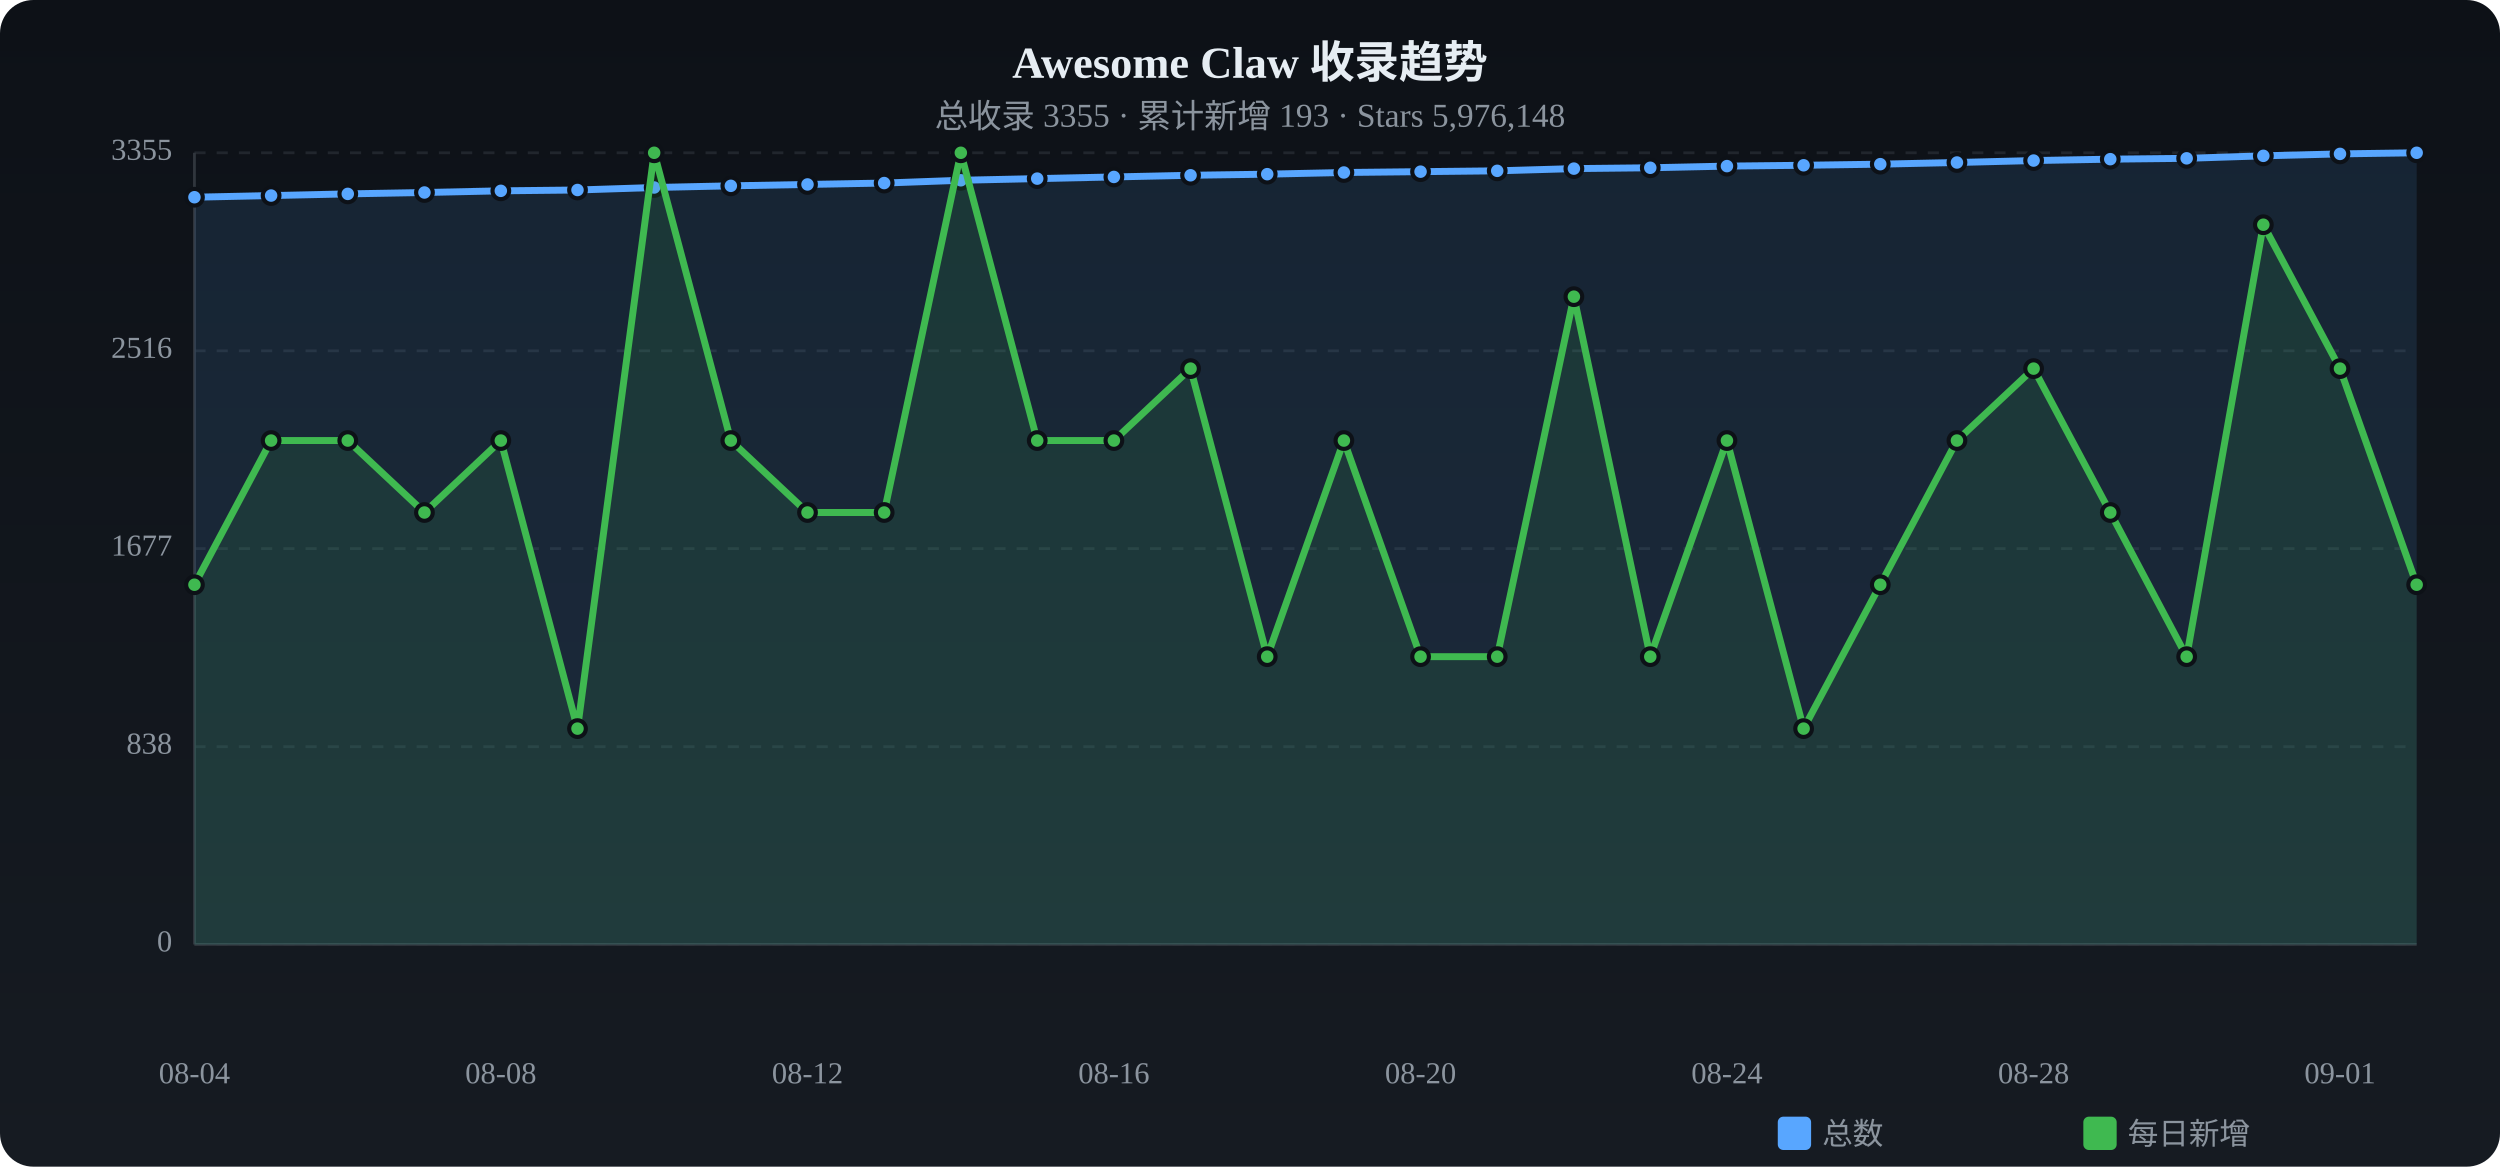
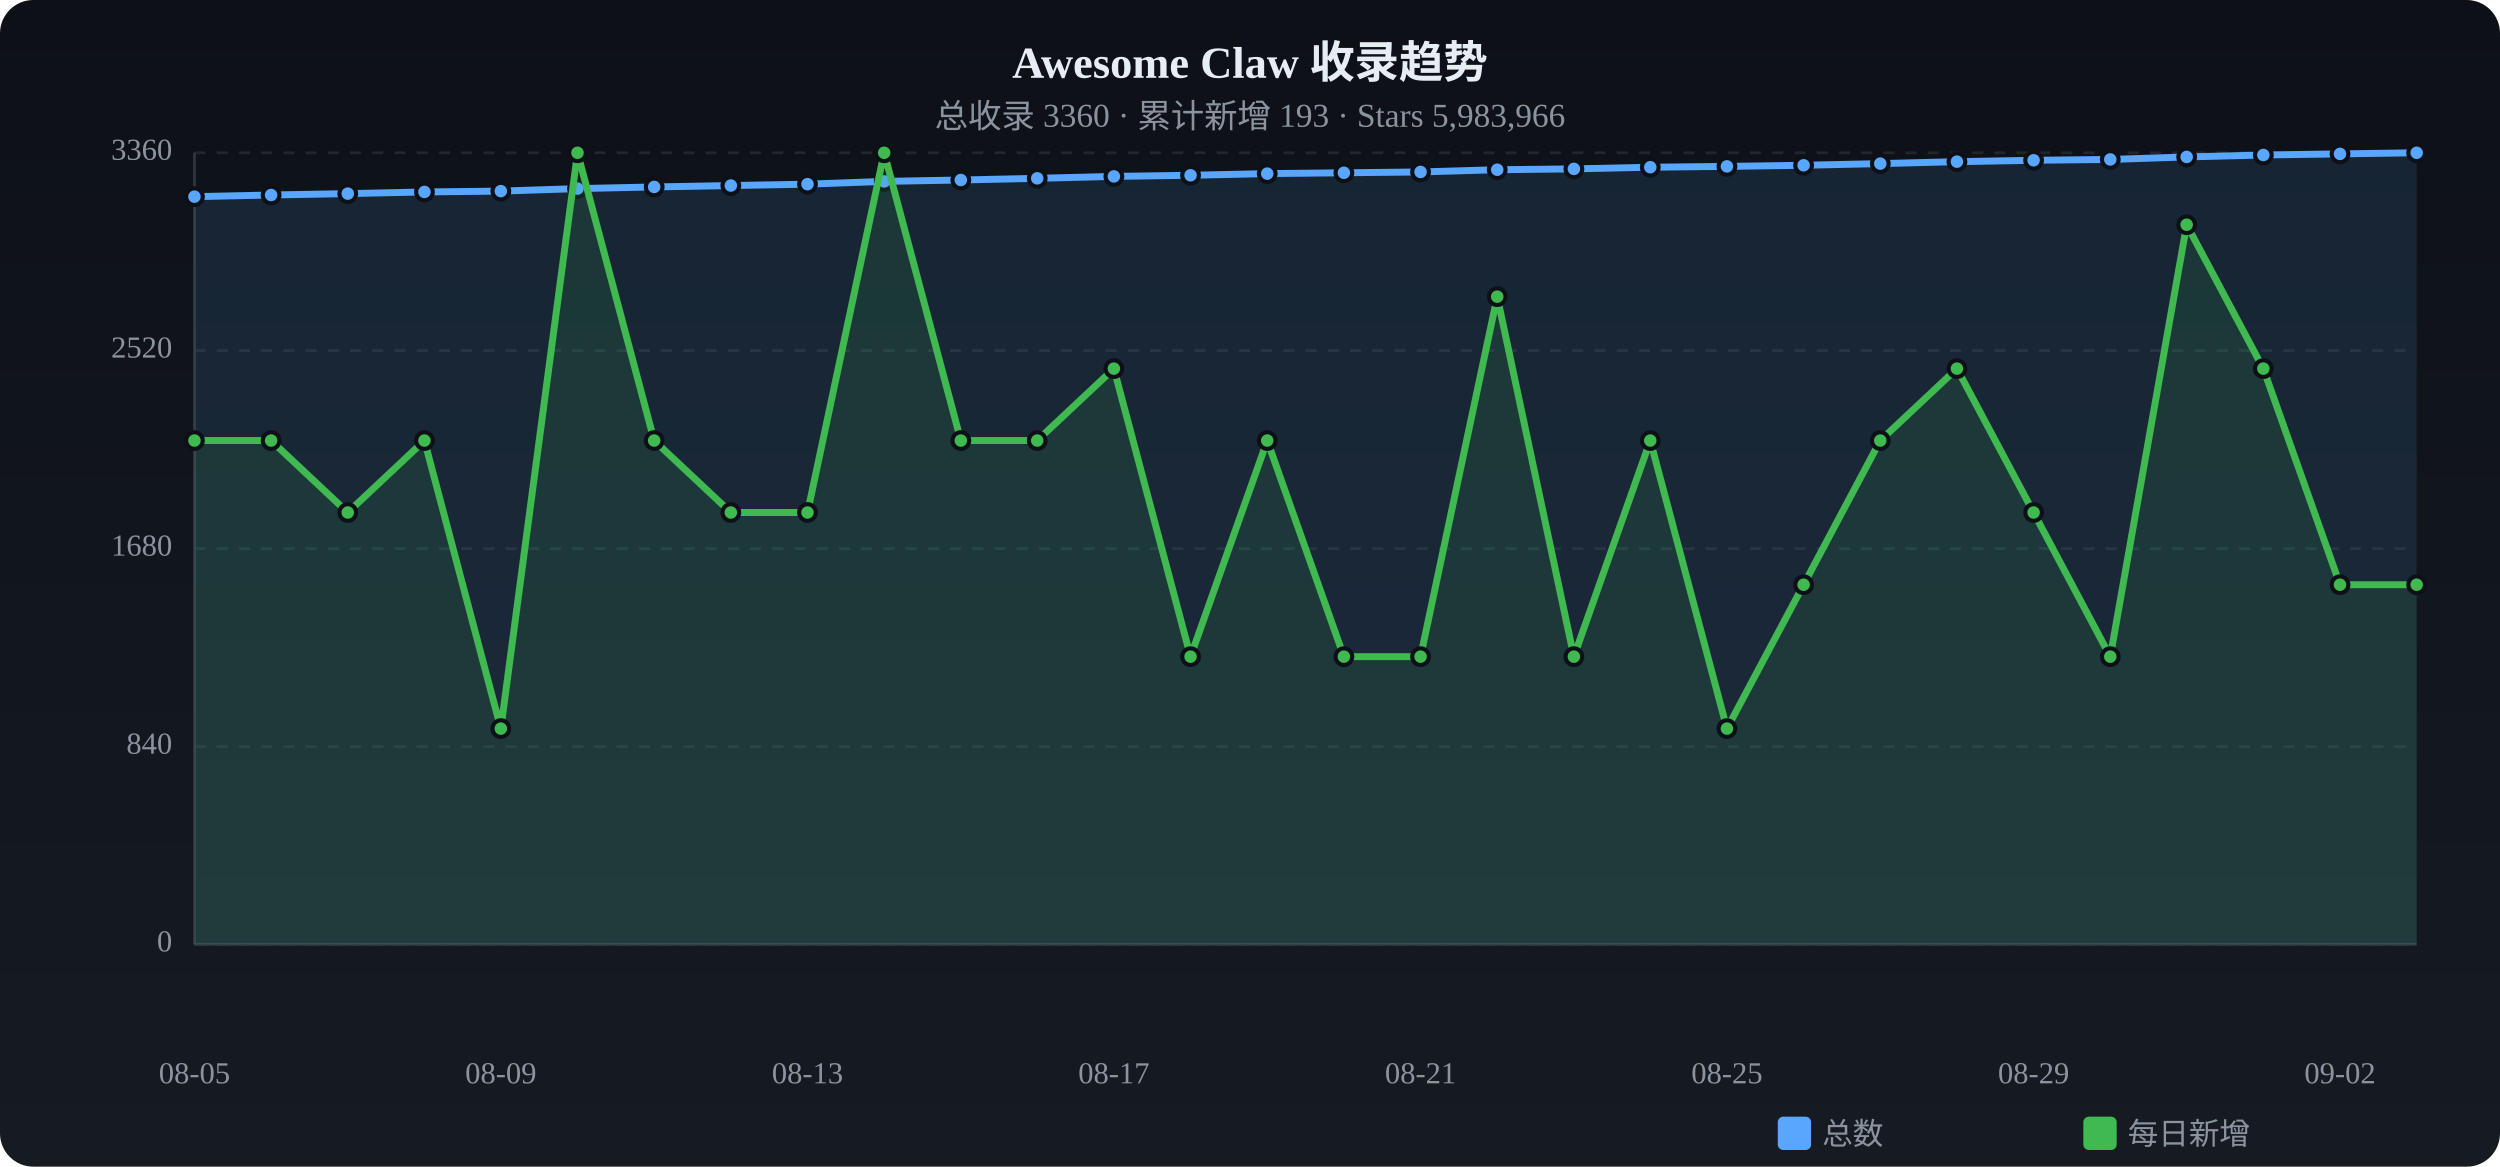
<svg xmlns="http://www.w3.org/2000/svg" viewBox="0 0 900 420" width="900" height="420">
  <defs>
    <linearGradient id="tbg" x1="0%" y1="0%" x2="0%" y2="100%">
      <stop offset="0%" stop-color="#0d1117" />
      <stop offset="100%" stop-color="#161b22" />
    </linearGradient>
  </defs>
  <rect width="900" height="420" rx="12" fill="url(#tbg)" />
  <text x="450.0" y="28" text-anchor="middle" fill="#e6edf3" font-size="16" font-weight="bold">Awesome Claw 收录趋势</text>
-   <text x="450.0" y="46" text-anchor="middle" fill="#8b949e" font-size="12">总收录 3355 · 累计新增 193 · Stars 5,976,148</text>
+   <text x="450.0" y="46" text-anchor="middle" fill="#8b949e" font-size="12">总收录 3360 · 累计新增 193 · Stars 5,983,966</text>
  <text x="62" y="340.0" text-anchor="end" fill="#8b949e" font-size="11" dominant-baseline="middle">0</text>
  <line x1="70" y1="340.0" x2="870" y2="340.0" stroke="#21262d" stroke-dasharray="4 4" />
-   <text x="62" y="268.8" text-anchor="end" fill="#8b949e" font-size="11" dominant-baseline="middle">838</text>
+   <text x="62" y="268.8" text-anchor="end" fill="#8b949e" font-size="11" dominant-baseline="middle">840</text>
  <line x1="70" y1="268.8" x2="870" y2="268.8" stroke="#21262d" stroke-dasharray="4 4" />
-   <text x="62" y="197.5" text-anchor="end" fill="#8b949e" font-size="11" dominant-baseline="middle">1677</text>
+   <text x="62" y="197.5" text-anchor="end" fill="#8b949e" font-size="11" dominant-baseline="middle">1680</text>
  <line x1="70" y1="197.5" x2="870" y2="197.5" stroke="#21262d" stroke-dasharray="4 4" />
-   <text x="62" y="126.3" text-anchor="end" fill="#8b949e" font-size="11" dominant-baseline="middle">2516</text>
-   <line x1="70" y1="126.3" x2="870" y2="126.3" stroke="#21262d" stroke-dasharray="4 4" />
-   <text x="62" y="55.0" text-anchor="end" fill="#8b949e" font-size="11" dominant-baseline="middle">3355</text>
+   <text x="62" y="126.2" text-anchor="end" fill="#8b949e" font-size="11" dominant-baseline="middle">2520</text>
+   <line x1="70" y1="126.2" x2="870" y2="126.2" stroke="#21262d" stroke-dasharray="4 4" />
+   <text x="62" y="55.0" text-anchor="end" fill="#8b949e" font-size="11" dominant-baseline="middle">3360</text>
  <line x1="70" y1="55.0" x2="870" y2="55.0" stroke="#21262d" stroke-dasharray="4 4" />
  <line x1="70" y1="55" x2="70" y2="340" stroke="#30363d" />
  <line x1="70" y1="340" x2="870" y2="340" stroke="#30363d" />
-   <path d="M70.0,71.0 L97.6,70.4 L125.2,69.8 L152.8,69.3 L180.3,68.7 L207.9,68.4 L235.5,67.5 L263.1,66.9 L290.7,66.4 L318.3,65.9 L345.9,64.9 L373.4,64.3 L401.0,63.7 L428.6,63.1 L456.2,62.7 L483.8,62.1 L511.4,61.8 L539.0,61.5 L566.6,60.7 L594.1,60.4 L621.7,59.8 L649.3,59.5 L676.9,59.1 L704.5,58.5 L732.1,57.8 L759.7,57.3 L787.2,57.0 L814.8,56.1 L842.4,55.4 L870.0,55.0 L870.0,340 L70.0,340 Z" fill="#58a6ff" opacity="0.12" />
-   <polyline points="70.0,71.0 97.6,70.4 125.2,69.8 152.8,69.3 180.3,68.7 207.9,68.4 235.5,67.5 263.1,66.9 290.7,66.4 318.3,65.9 345.9,64.9 373.4,64.3 401.0,63.7 428.6,63.1 456.2,62.7 483.8,62.1 511.4,61.8 539.0,61.5 566.6,60.7 594.1,60.4 621.7,59.8 649.3,59.5 676.9,59.1 704.5,58.5 732.1,57.8 759.7,57.3 787.2,57.0 814.8,56.1 842.4,55.4 870.0,55.0" fill="none" stroke="#58a6ff" stroke-width="2.5" stroke-linecap="round" stroke-linejoin="round" />
-   <circle cx="70.0" cy="71.0" r="3" fill="#58a6ff" stroke="#0d1117" stroke-width="1.5" />
-   <circle cx="97.6" cy="70.4" r="3" fill="#58a6ff" stroke="#0d1117" stroke-width="1.5" />
-   <circle cx="125.2" cy="69.8" r="3" fill="#58a6ff" stroke="#0d1117" stroke-width="1.5" />
-   <circle cx="152.8" cy="69.3" r="3" fill="#58a6ff" stroke="#0d1117" stroke-width="1.5" />
-   <circle cx="180.3" cy="68.7" r="3" fill="#58a6ff" stroke="#0d1117" stroke-width="1.5" />
-   <circle cx="207.9" cy="68.4" r="3" fill="#58a6ff" stroke="#0d1117" stroke-width="1.5" />
-   <circle cx="235.5" cy="67.5" r="3" fill="#58a6ff" stroke="#0d1117" stroke-width="1.5" />
-   <circle cx="263.1" cy="66.9" r="3" fill="#58a6ff" stroke="#0d1117" stroke-width="1.5" />
-   <circle cx="290.7" cy="66.4" r="3" fill="#58a6ff" stroke="#0d1117" stroke-width="1.5" />
-   <circle cx="318.3" cy="65.9" r="3" fill="#58a6ff" stroke="#0d1117" stroke-width="1.5" />
-   <circle cx="345.9" cy="64.9" r="3" fill="#58a6ff" stroke="#0d1117" stroke-width="1.5" />
-   <circle cx="373.4" cy="64.3" r="3" fill="#58a6ff" stroke="#0d1117" stroke-width="1.5" />
-   <circle cx="401.0" cy="63.7" r="3" fill="#58a6ff" stroke="#0d1117" stroke-width="1.5" />
+   <path d="M70.0,70.8 L97.6,70.2 L125.2,69.7 L152.8,69.1 L180.3,68.8 L207.9,67.9 L235.5,67.3 L263.1,66.8 L290.7,66.3 L318.3,65.3 L345.9,64.8 L373.4,64.2 L401.0,63.5 L428.6,63.1 L456.2,62.5 L483.8,62.2 L511.4,61.9 L539.0,61.1 L566.6,60.8 L594.1,60.2 L621.7,59.9 L649.3,59.5 L676.9,58.9 L704.5,58.2 L732.1,57.7 L759.7,57.4 L787.2,56.5 L814.8,55.8 L842.4,55.4 L870.0,55.0 L870.0,340 L70.0,340 Z" fill="#58a6ff" opacity="0.12" />
+   <polyline points="70.0,70.8 97.6,70.2 125.2,69.7 152.8,69.1 180.3,68.8 207.9,67.9 235.5,67.3 263.1,66.8 290.7,66.3 318.3,65.3 345.9,64.8 373.4,64.2 401.0,63.5 428.6,63.1 456.2,62.5 483.8,62.2 511.4,61.9 539.0,61.1 566.6,60.8 594.1,60.2 621.7,59.9 649.3,59.5 676.9,58.9 704.5,58.2 732.1,57.7 759.7,57.4 787.2,56.5 814.8,55.8 842.4,55.4 870.0,55.0" fill="none" stroke="#58a6ff" stroke-width="2.5" stroke-linecap="round" stroke-linejoin="round" />
+   <circle cx="70.0" cy="70.8" r="3" fill="#58a6ff" stroke="#0d1117" stroke-width="1.5" />
+   <circle cx="97.6" cy="70.2" r="3" fill="#58a6ff" stroke="#0d1117" stroke-width="1.5" />
+   <circle cx="125.2" cy="69.7" r="3" fill="#58a6ff" stroke="#0d1117" stroke-width="1.5" />
+   <circle cx="152.8" cy="69.1" r="3" fill="#58a6ff" stroke="#0d1117" stroke-width="1.5" />
+   <circle cx="180.3" cy="68.8" r="3" fill="#58a6ff" stroke="#0d1117" stroke-width="1.5" />
+   <circle cx="207.9" cy="67.9" r="3" fill="#58a6ff" stroke="#0d1117" stroke-width="1.5" />
+   <circle cx="235.5" cy="67.3" r="3" fill="#58a6ff" stroke="#0d1117" stroke-width="1.5" />
+   <circle cx="263.1" cy="66.8" r="3" fill="#58a6ff" stroke="#0d1117" stroke-width="1.5" />
+   <circle cx="290.7" cy="66.3" r="3" fill="#58a6ff" stroke="#0d1117" stroke-width="1.5" />
+   <circle cx="318.3" cy="65.3" r="3" fill="#58a6ff" stroke="#0d1117" stroke-width="1.5" />
+   <circle cx="345.9" cy="64.8" r="3" fill="#58a6ff" stroke="#0d1117" stroke-width="1.5" />
+   <circle cx="373.4" cy="64.2" r="3" fill="#58a6ff" stroke="#0d1117" stroke-width="1.5" />
+   <circle cx="401.0" cy="63.5" r="3" fill="#58a6ff" stroke="#0d1117" stroke-width="1.5" />
  <circle cx="428.6" cy="63.1" r="3" fill="#58a6ff" stroke="#0d1117" stroke-width="1.5" />
-   <circle cx="456.2" cy="62.7" r="3" fill="#58a6ff" stroke="#0d1117" stroke-width="1.5" />
-   <circle cx="483.8" cy="62.1" r="3" fill="#58a6ff" stroke="#0d1117" stroke-width="1.5" />
-   <circle cx="511.4" cy="61.8" r="3" fill="#58a6ff" stroke="#0d1117" stroke-width="1.5" />
-   <circle cx="539.0" cy="61.5" r="3" fill="#58a6ff" stroke="#0d1117" stroke-width="1.5" />
-   <circle cx="566.6" cy="60.7" r="3" fill="#58a6ff" stroke="#0d1117" stroke-width="1.5" />
-   <circle cx="594.1" cy="60.4" r="3" fill="#58a6ff" stroke="#0d1117" stroke-width="1.5" />
-   <circle cx="621.7" cy="59.8" r="3" fill="#58a6ff" stroke="#0d1117" stroke-width="1.5" />
+   <circle cx="456.2" cy="62.5" r="3" fill="#58a6ff" stroke="#0d1117" stroke-width="1.5" />
+   <circle cx="483.8" cy="62.2" r="3" fill="#58a6ff" stroke="#0d1117" stroke-width="1.5" />
+   <circle cx="511.4" cy="61.9" r="3" fill="#58a6ff" stroke="#0d1117" stroke-width="1.5" />
+   <circle cx="539.0" cy="61.1" r="3" fill="#58a6ff" stroke="#0d1117" stroke-width="1.5" />
+   <circle cx="566.6" cy="60.8" r="3" fill="#58a6ff" stroke="#0d1117" stroke-width="1.5" />
+   <circle cx="594.1" cy="60.2" r="3" fill="#58a6ff" stroke="#0d1117" stroke-width="1.5" />
+   <circle cx="621.7" cy="59.9" r="3" fill="#58a6ff" stroke="#0d1117" stroke-width="1.5" />
  <circle cx="649.3" cy="59.5" r="3" fill="#58a6ff" stroke="#0d1117" stroke-width="1.5" />
-   <circle cx="676.9" cy="59.1" r="3" fill="#58a6ff" stroke="#0d1117" stroke-width="1.5" />
-   <circle cx="704.5" cy="58.5" r="3" fill="#58a6ff" stroke="#0d1117" stroke-width="1.5" />
-   <circle cx="732.1" cy="57.8" r="3" fill="#58a6ff" stroke="#0d1117" stroke-width="1.5" />
-   <circle cx="759.7" cy="57.3" r="3" fill="#58a6ff" stroke="#0d1117" stroke-width="1.5" />
-   <circle cx="787.2" cy="57.0" r="3" fill="#58a6ff" stroke="#0d1117" stroke-width="1.5" />
-   <circle cx="814.8" cy="56.1" r="3" fill="#58a6ff" stroke="#0d1117" stroke-width="1.5" />
+   <circle cx="676.9" cy="58.9" r="3" fill="#58a6ff" stroke="#0d1117" stroke-width="1.5" />
+   <circle cx="704.5" cy="58.2" r="3" fill="#58a6ff" stroke="#0d1117" stroke-width="1.5" />
+   <circle cx="732.1" cy="57.7" r="3" fill="#58a6ff" stroke="#0d1117" stroke-width="1.5" />
+   <circle cx="759.7" cy="57.4" r="3" fill="#58a6ff" stroke="#0d1117" stroke-width="1.5" />
+   <circle cx="787.2" cy="56.5" r="3" fill="#58a6ff" stroke="#0d1117" stroke-width="1.5" />
+   <circle cx="814.8" cy="55.8" r="3" fill="#58a6ff" stroke="#0d1117" stroke-width="1.5" />
  <circle cx="842.4" cy="55.4" r="3" fill="#58a6ff" stroke="#0d1117" stroke-width="1.5" />
  <circle cx="870.0" cy="55.0" r="3" fill="#58a6ff" stroke="#0d1117" stroke-width="1.5" />
-   <path d="M70.0,210.5 L97.6,158.6 L125.2,158.6 L152.8,184.5 L180.3,158.6 L207.9,262.3 L235.5,55.0 L263.1,158.6 L290.7,184.5 L318.3,184.5 L345.9,55.0 L373.4,158.6 L401.0,158.6 L428.6,132.7 L456.2,236.4 L483.8,158.6 L511.4,236.4 L539.0,236.4 L566.6,106.8 L594.1,236.4 L621.7,158.6 L649.3,262.3 L676.9,210.5 L704.5,158.6 L732.1,132.7 L759.7,184.5 L787.2,236.4 L814.8,80.9 L842.4,132.7 L870.0,210.5 L870.0,340 L70.0,340 Z" fill="#3fb950" opacity="0.12" />
-   <polyline points="70.0,210.5 97.6,158.6 125.2,158.6 152.8,184.5 180.3,158.6 207.9,262.3 235.5,55.0 263.1,158.6 290.7,184.5 318.3,184.5 345.9,55.0 373.4,158.6 401.0,158.6 428.6,132.7 456.2,236.4 483.8,158.6 511.4,236.4 539.0,236.4 566.6,106.8 594.1,236.4 621.7,158.6 649.3,262.3 676.9,210.5 704.5,158.6 732.1,132.7 759.7,184.5 787.2,236.4 814.8,80.9 842.4,132.7 870.0,210.5" fill="none" stroke="#3fb950" stroke-width="2.5" stroke-linecap="round" stroke-linejoin="round" />
-   <circle cx="70.0" cy="210.5" r="3" fill="#3fb950" stroke="#0d1117" stroke-width="1.5" />
+   <path d="M70.0,158.6 L97.6,158.6 L125.2,184.5 L152.8,158.6 L180.3,262.3 L207.9,55.0 L235.5,158.6 L263.1,184.5 L290.7,184.5 L318.3,55.0 L345.9,158.6 L373.4,158.6 L401.0,132.7 L428.6,236.4 L456.2,158.6 L483.8,236.4 L511.4,236.4 L539.0,106.8 L566.6,236.4 L594.1,158.6 L621.7,262.3 L649.3,210.5 L676.9,158.6 L704.5,132.7 L732.1,184.5 L759.7,236.4 L787.2,80.9 L814.8,132.7 L842.4,210.5 L870.0,210.5 L870.0,340 L70.0,340 Z" fill="#3fb950" opacity="0.12" />
+   <polyline points="70.0,158.6 97.6,158.6 125.2,184.5 152.8,158.6 180.3,262.3 207.9,55.0 235.5,158.6 263.1,184.5 290.7,184.5 318.3,55.0 345.9,158.6 373.4,158.6 401.0,132.7 428.6,236.4 456.2,158.6 483.8,236.4 511.4,236.4 539.0,106.8 566.6,236.4 594.1,158.6 621.7,262.3 649.3,210.5 676.9,158.6 704.5,132.7 732.1,184.5 759.7,236.4 787.2,80.9 814.8,132.7 842.4,210.5 870.0,210.5" fill="none" stroke="#3fb950" stroke-width="2.5" stroke-linecap="round" stroke-linejoin="round" />
+   <circle cx="70.0" cy="158.6" r="3" fill="#3fb950" stroke="#0d1117" stroke-width="1.5" />
  <circle cx="97.6" cy="158.6" r="3" fill="#3fb950" stroke="#0d1117" stroke-width="1.5" />
-   <circle cx="125.2" cy="158.6" r="3" fill="#3fb950" stroke="#0d1117" stroke-width="1.5" />
-   <circle cx="152.8" cy="184.5" r="3" fill="#3fb950" stroke="#0d1117" stroke-width="1.5" />
-   <circle cx="180.3" cy="158.6" r="3" fill="#3fb950" stroke="#0d1117" stroke-width="1.5" />
-   <circle cx="207.9" cy="262.3" r="3" fill="#3fb950" stroke="#0d1117" stroke-width="1.5" />
-   <circle cx="235.5" cy="55.0" r="3" fill="#3fb950" stroke="#0d1117" stroke-width="1.5" />
-   <circle cx="263.1" cy="158.6" r="3" fill="#3fb950" stroke="#0d1117" stroke-width="1.5" />
+   <circle cx="125.2" cy="184.5" r="3" fill="#3fb950" stroke="#0d1117" stroke-width="1.5" />
+   <circle cx="152.8" cy="158.6" r="3" fill="#3fb950" stroke="#0d1117" stroke-width="1.5" />
+   <circle cx="180.3" cy="262.3" r="3" fill="#3fb950" stroke="#0d1117" stroke-width="1.5" />
+   <circle cx="207.9" cy="55.0" r="3" fill="#3fb950" stroke="#0d1117" stroke-width="1.5" />
+   <circle cx="235.5" cy="158.6" r="3" fill="#3fb950" stroke="#0d1117" stroke-width="1.5" />
+   <circle cx="263.1" cy="184.5" r="3" fill="#3fb950" stroke="#0d1117" stroke-width="1.5" />
  <circle cx="290.7" cy="184.5" r="3" fill="#3fb950" stroke="#0d1117" stroke-width="1.5" />
-   <circle cx="318.3" cy="184.5" r="3" fill="#3fb950" stroke="#0d1117" stroke-width="1.5" />
-   <circle cx="345.9" cy="55.0" r="3" fill="#3fb950" stroke="#0d1117" stroke-width="1.5" />
+   <circle cx="318.3" cy="55.0" r="3" fill="#3fb950" stroke="#0d1117" stroke-width="1.5" />
+   <circle cx="345.9" cy="158.6" r="3" fill="#3fb950" stroke="#0d1117" stroke-width="1.5" />
  <circle cx="373.4" cy="158.6" r="3" fill="#3fb950" stroke="#0d1117" stroke-width="1.5" />
-   <circle cx="401.0" cy="158.6" r="3" fill="#3fb950" stroke="#0d1117" stroke-width="1.5" />
-   <circle cx="428.6" cy="132.7" r="3" fill="#3fb950" stroke="#0d1117" stroke-width="1.5" />
-   <circle cx="456.2" cy="236.4" r="3" fill="#3fb950" stroke="#0d1117" stroke-width="1.5" />
-   <circle cx="483.8" cy="158.6" r="3" fill="#3fb950" stroke="#0d1117" stroke-width="1.5" />
+   <circle cx="401.0" cy="132.7" r="3" fill="#3fb950" stroke="#0d1117" stroke-width="1.5" />
+   <circle cx="428.6" cy="236.4" r="3" fill="#3fb950" stroke="#0d1117" stroke-width="1.5" />
+   <circle cx="456.2" cy="158.6" r="3" fill="#3fb950" stroke="#0d1117" stroke-width="1.5" />
+   <circle cx="483.8" cy="236.4" r="3" fill="#3fb950" stroke="#0d1117" stroke-width="1.5" />
  <circle cx="511.4" cy="236.4" r="3" fill="#3fb950" stroke="#0d1117" stroke-width="1.5" />
-   <circle cx="539.0" cy="236.4" r="3" fill="#3fb950" stroke="#0d1117" stroke-width="1.5" />
-   <circle cx="566.6" cy="106.8" r="3" fill="#3fb950" stroke="#0d1117" stroke-width="1.5" />
-   <circle cx="594.1" cy="236.4" r="3" fill="#3fb950" stroke="#0d1117" stroke-width="1.5" />
-   <circle cx="621.7" cy="158.6" r="3" fill="#3fb950" stroke="#0d1117" stroke-width="1.5" />
-   <circle cx="649.3" cy="262.3" r="3" fill="#3fb950" stroke="#0d1117" stroke-width="1.5" />
-   <circle cx="676.9" cy="210.5" r="3" fill="#3fb950" stroke="#0d1117" stroke-width="1.5" />
-   <circle cx="704.5" cy="158.6" r="3" fill="#3fb950" stroke="#0d1117" stroke-width="1.5" />
-   <circle cx="732.1" cy="132.7" r="3" fill="#3fb950" stroke="#0d1117" stroke-width="1.5" />
-   <circle cx="759.7" cy="184.5" r="3" fill="#3fb950" stroke="#0d1117" stroke-width="1.5" />
-   <circle cx="787.2" cy="236.4" r="3" fill="#3fb950" stroke="#0d1117" stroke-width="1.5" />
-   <circle cx="814.8" cy="80.9" r="3" fill="#3fb950" stroke="#0d1117" stroke-width="1.5" />
-   <circle cx="842.4" cy="132.7" r="3" fill="#3fb950" stroke="#0d1117" stroke-width="1.5" />
+   <circle cx="539.0" cy="106.8" r="3" fill="#3fb950" stroke="#0d1117" stroke-width="1.5" />
+   <circle cx="566.6" cy="236.4" r="3" fill="#3fb950" stroke="#0d1117" stroke-width="1.5" />
+   <circle cx="594.1" cy="158.6" r="3" fill="#3fb950" stroke="#0d1117" stroke-width="1.5" />
+   <circle cx="621.7" cy="262.3" r="3" fill="#3fb950" stroke="#0d1117" stroke-width="1.5" />
+   <circle cx="649.3" cy="210.5" r="3" fill="#3fb950" stroke="#0d1117" stroke-width="1.5" />
+   <circle cx="676.9" cy="158.6" r="3" fill="#3fb950" stroke="#0d1117" stroke-width="1.5" />
+   <circle cx="704.5" cy="132.7" r="3" fill="#3fb950" stroke="#0d1117" stroke-width="1.5" />
+   <circle cx="732.1" cy="184.5" r="3" fill="#3fb950" stroke="#0d1117" stroke-width="1.5" />
+   <circle cx="759.7" cy="236.4" r="3" fill="#3fb950" stroke="#0d1117" stroke-width="1.5" />
+   <circle cx="787.2" cy="80.9" r="3" fill="#3fb950" stroke="#0d1117" stroke-width="1.5" />
+   <circle cx="814.8" cy="132.7" r="3" fill="#3fb950" stroke="#0d1117" stroke-width="1.5" />
+   <circle cx="842.4" cy="210.5" r="3" fill="#3fb950" stroke="#0d1117" stroke-width="1.5" />
  <circle cx="870.0" cy="210.5" r="3" fill="#3fb950" stroke="#0d1117" stroke-width="1.5" />
-   <text x="70.0" y="390" text-anchor="middle" fill="#8b949e" font-size="11">08-04</text>
-   <text x="180.3" y="390" text-anchor="middle" fill="#8b949e" font-size="11">08-08</text>
-   <text x="290.7" y="390" text-anchor="middle" fill="#8b949e" font-size="11">08-12</text>
-   <text x="401.0" y="390" text-anchor="middle" fill="#8b949e" font-size="11">08-16</text>
-   <text x="511.4" y="390" text-anchor="middle" fill="#8b949e" font-size="11">08-20</text>
-   <text x="621.7" y="390" text-anchor="middle" fill="#8b949e" font-size="11">08-24</text>
-   <text x="732.1" y="390" text-anchor="middle" fill="#8b949e" font-size="11">08-28</text>
-   <text x="842.4" y="390" text-anchor="middle" fill="#8b949e" font-size="11">09-01</text>
+   <text x="70.0" y="390" text-anchor="middle" fill="#8b949e" font-size="11">08-05</text>
+   <text x="180.3" y="390" text-anchor="middle" fill="#8b949e" font-size="11">08-09</text>
+   <text x="290.7" y="390" text-anchor="middle" fill="#8b949e" font-size="11">08-13</text>
+   <text x="401.0" y="390" text-anchor="middle" fill="#8b949e" font-size="11">08-17</text>
+   <text x="511.4" y="390" text-anchor="middle" fill="#8b949e" font-size="11">08-21</text>
+   <text x="621.7" y="390" text-anchor="middle" fill="#8b949e" font-size="11">08-25</text>
+   <text x="732.1" y="390" text-anchor="middle" fill="#8b949e" font-size="11">08-29</text>
+   <text x="842.4" y="390" text-anchor="middle" fill="#8b949e" font-size="11">09-02</text>
  <rect x="640" y="402" width="12" height="12" rx="2" fill="#58a6ff" />
  <text x="656" y="412" fill="#8b949e" font-size="11">总数</text>
  <rect x="750" y="402" width="12" height="12" rx="2" fill="#3fb950" />
  <text x="766" y="412" fill="#8b949e" font-size="11">每日新增</text>
</svg>
